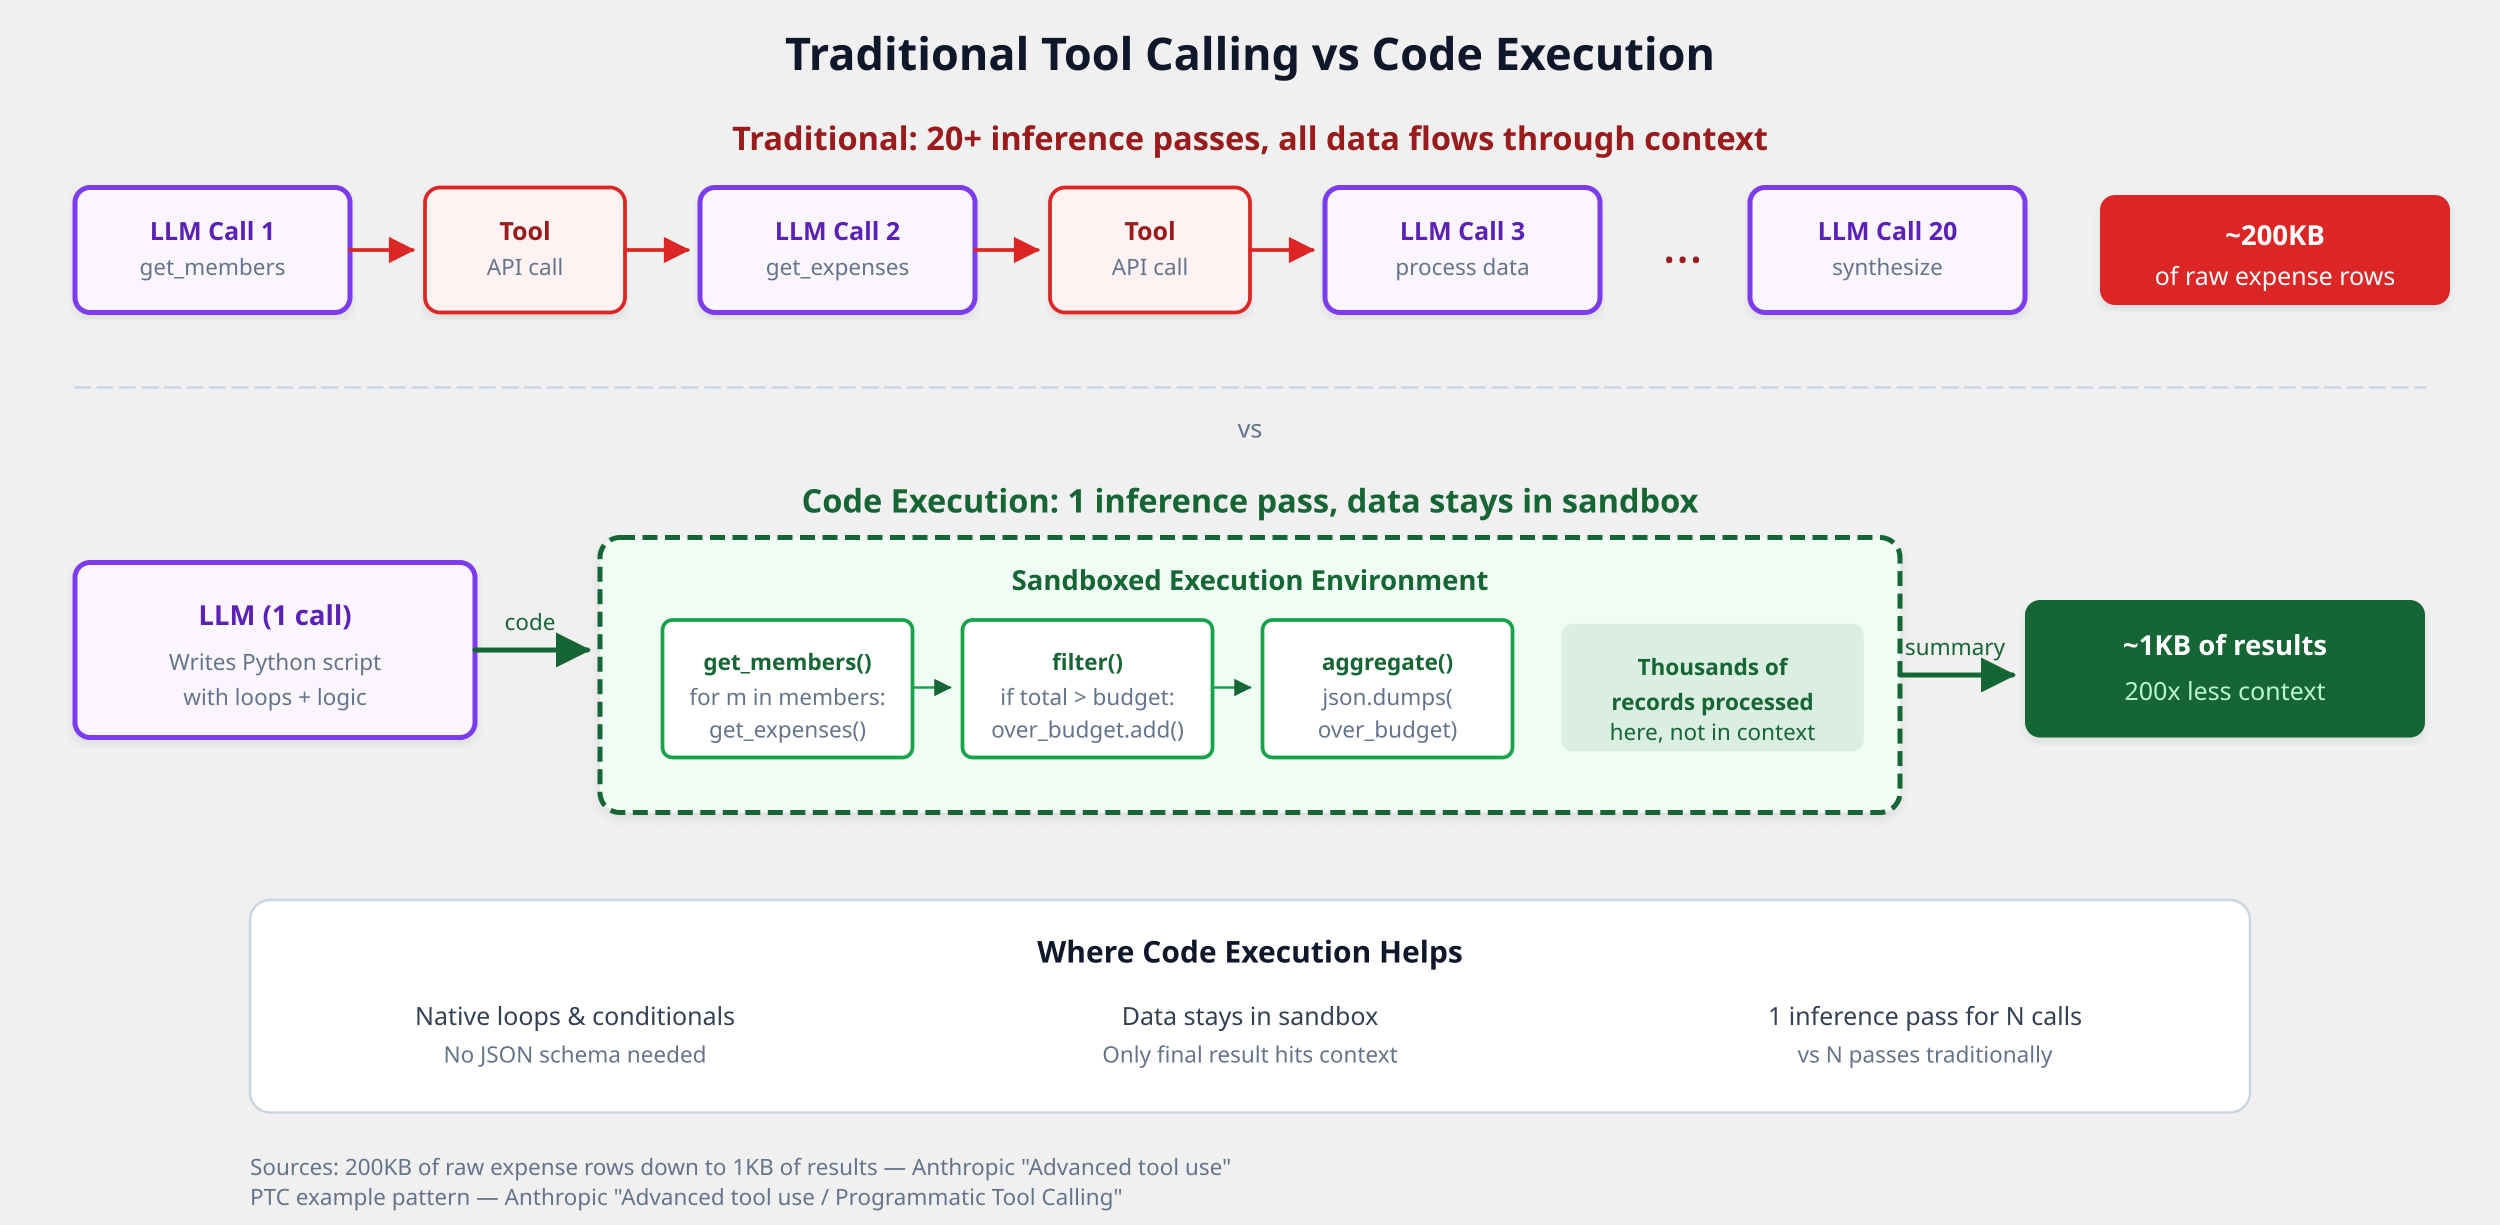
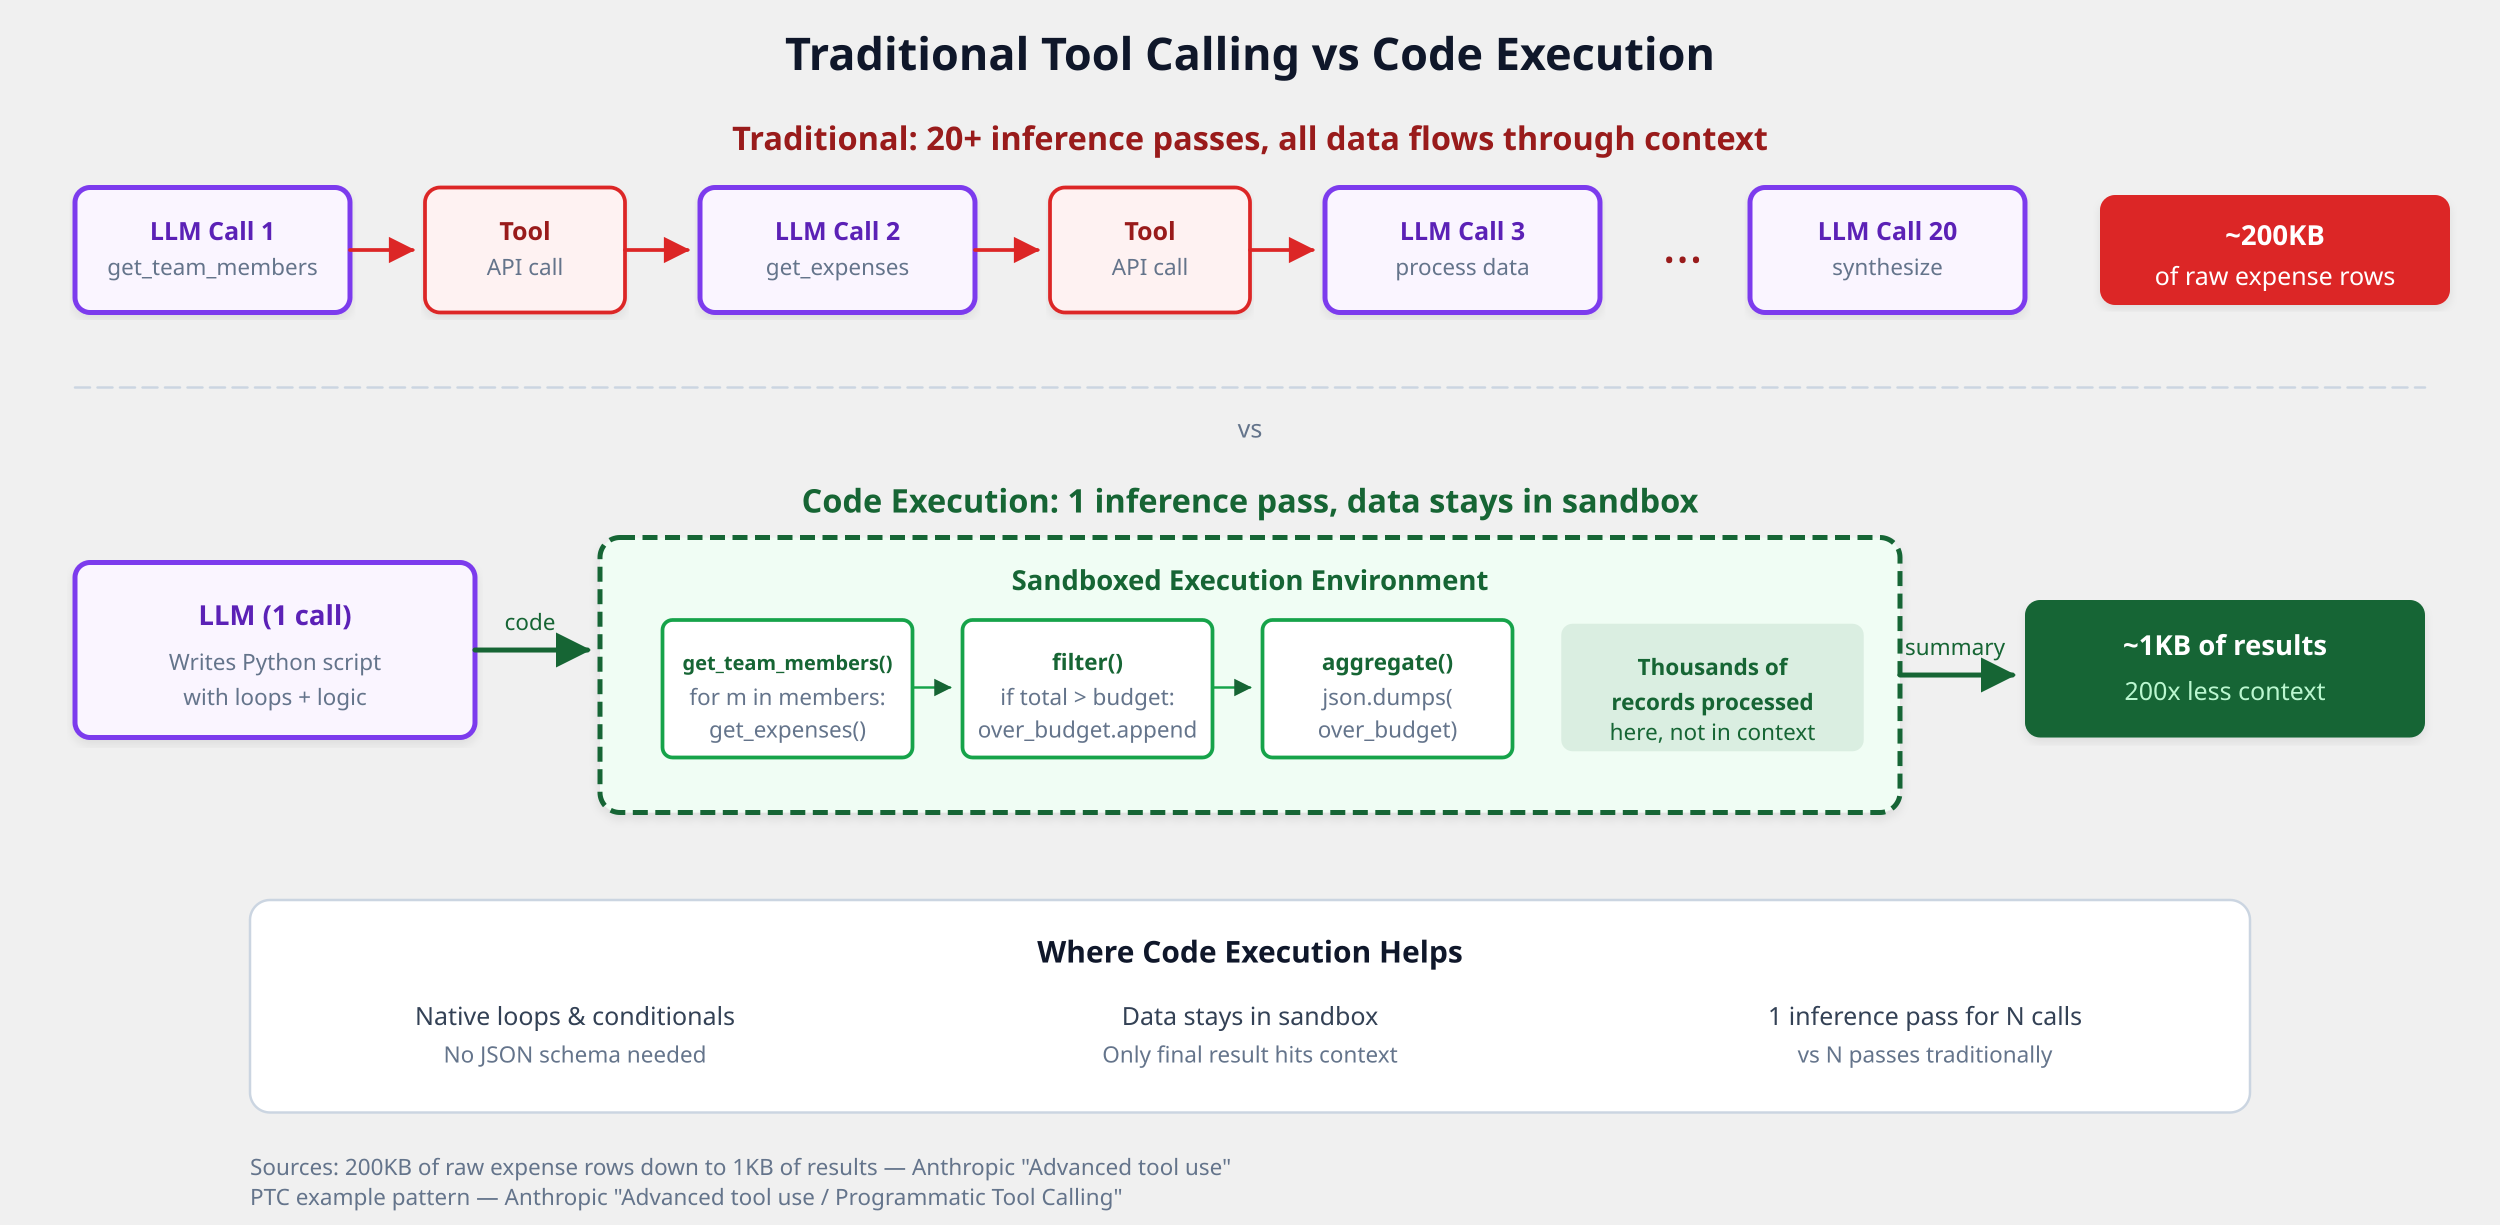
<svg xmlns="http://www.w3.org/2000/svg" viewBox="0 0 1000 490" font-family="'Segoe UI', system-ui, -apple-system, sans-serif" role="img" aria-label="Code Execution Flow" data-visual-system="evidence-plate-v1" preserveAspectRatio="xMidYMid meet" shape-rendering="geometricPrecision" text-rendering="geometricPrecision">
  <defs>
    <filter id="shadowC" x="-2%" y="-2%" width="104%" height="108%">
      <feDropShadow dx="0" dy="2" stdDeviation="2" flood-opacity="0.08" />
    </filter>
    <marker id="arrowC" viewBox="0 0 10 10" refX="9" refY="5" markerWidth="7" markerHeight="7" orient="auto-start-reverse">
      <path d="M 0 0 L 10 5 L 0 10 z" fill="#334155" />
    </marker>
    <marker id="arrowRed" viewBox="0 0 10 10" refX="9" refY="5" markerWidth="7" markerHeight="7" orient="auto-start-reverse">
      <path d="M 0 0 L 10 5 L 0 10 z" fill="#dc2626" />
    </marker>
    <marker id="arrowGreen" viewBox="0 0 10 10" refX="9" refY="5" markerWidth="7" markerHeight="7" orient="auto-start-reverse">
      <path d="M 0 0 L 10 5 L 0 10 z" fill="#166534" />
    </marker>
  </defs>
  <style data-visual-system="evidence-plate-v1">
    * { animation: none !important; }
    .anim-box, .bar, .bar-text, .seq-item, .t-box, .flow { opacity: 1 !important; transform: none !important; }
    path, line, polyline { stroke-linecap: round; stroke-linejoin: round; }
  </style>
  <text y="28" text-anchor="middle" font-size="18" font-weight="700" fill="#0f172a" x="500">Traditional Tool Calling vs Code Execution</text>
  <text y="60" text-anchor="middle" font-size="13" font-weight="600" fill="#991b1b" x="500">Traditional: 20+ inference passes, all data flows through context</text>
  <rect x="30" y="75" width="110" height="50" rx="6" fill="#faf5ff" stroke="#7c3aed" stroke-width="2" filter="url(#shadowC)" />
  <text y="96" text-anchor="middle" font-size="10" font-weight="600" fill="#5b21b6" x="85">LLM Call 1</text>
-   <text y="110" text-anchor="middle" font-size="9" fill="#64748b" x="85">get_members</text>
+   <text y="110" text-anchor="middle" font-size="9" fill="#64748b" x="85">get_team_members</text>
  <line x1="140" y1="100" x2="165" y2="100" stroke="#dc2626" stroke-width="1.5" marker-end="url(#arrowRed)" />
  <rect x="170" y="75" width="80" height="50" rx="6" fill="#fef2f2" stroke="#dc2626" stroke-width="1.5" filter="url(#shadowC)" />
  <text y="96" text-anchor="middle" font-size="10" font-weight="600" fill="#991b1b" x="210">Tool</text>
  <text y="110" text-anchor="middle" font-size="9" fill="#64748b" x="210">API call</text>
  <line x1="250" y1="100" x2="275" y2="100" stroke="#dc2626" stroke-width="1.5" marker-end="url(#arrowRed)" />
  <rect x="280" y="75" width="110" height="50" rx="6" fill="#faf5ff" stroke="#7c3aed" stroke-width="2" filter="url(#shadowC)" />
  <text y="96" text-anchor="middle" font-size="10" font-weight="600" fill="#5b21b6" x="335">LLM Call 2</text>
  <text y="110" text-anchor="middle" font-size="9" fill="#64748b" x="335">get_expenses</text>
  <line x1="390" y1="100" x2="415" y2="100" stroke="#dc2626" stroke-width="1.5" marker-end="url(#arrowRed)" />
  <rect x="420" y="75" width="80" height="50" rx="6" fill="#fef2f2" stroke="#dc2626" stroke-width="1.5" filter="url(#shadowC)" />
  <text y="96" text-anchor="middle" font-size="10" font-weight="600" fill="#991b1b" x="460">Tool</text>
  <text y="110" text-anchor="middle" font-size="9" fill="#64748b" x="460">API call</text>
  <line x1="500" y1="100" x2="525" y2="100" stroke="#dc2626" stroke-width="1.5" marker-end="url(#arrowRed)" />
  <rect x="530" y="75" width="110" height="50" rx="6" fill="#faf5ff" stroke="#7c3aed" stroke-width="2" filter="url(#shadowC)" />
  <text y="96" text-anchor="middle" font-size="10" font-weight="600" fill="#5b21b6" x="585">LLM Call 3</text>
  <text y="110" text-anchor="middle" font-size="9" fill="#64748b" x="585">process data</text>
  <text y="105" font-size="20" fill="#991b1b" x="665">...</text>
  <rect x="700" y="75" width="110" height="50" rx="6" fill="#faf5ff" stroke="#7c3aed" stroke-width="2" filter="url(#shadowC)" />
  <text y="96" text-anchor="middle" font-size="10" font-weight="600" fill="#5b21b6" x="755">LLM Call 20</text>
  <text y="110" text-anchor="middle" font-size="9" fill="#64748b" x="755">synthesize</text>
  <rect x="840" y="78" width="140" height="44" rx="6" fill="#dc2626" filter="url(#shadowC)" />
  <text y="98" text-anchor="middle" font-size="11" font-weight="600" fill="#ffffff" x="910">~200KB</text>
  <text y="114" text-anchor="middle" font-size="10" fill="#ffffff" x="910">of raw expense rows</text>
  <line x1="30" y1="155" x2="970" y2="155" stroke="#cbd5e1" stroke-width="1" stroke-dasharray="6,3" />
  <text y="175" text-anchor="middle" font-size="10" fill="#64748b" x="500">vs</text>
  <text y="205" text-anchor="middle" font-size="13" font-weight="600" fill="#166534" x="500">Code Execution: 1 inference pass, data stays in sandbox</text>
  <rect x="30" y="225" width="160" height="70" rx="6" fill="#faf5ff" stroke="#7c3aed" stroke-width="2" filter="url(#shadowC)" />
  <text y="250" text-anchor="middle" font-size="11" font-weight="600" fill="#5b21b6" x="110">LLM (1 call)</text>
  <text y="268" text-anchor="middle" font-size="9" fill="#64748b" x="110">Writes Python script</text>
  <text y="282" text-anchor="middle" font-size="9" fill="#64748b" x="110">with loops + logic</text>
  <line x1="190" y1="260" x2="235" y2="260" stroke="#166534" stroke-width="2" marker-end="url(#arrowGreen)" />
  <text y="252" text-anchor="middle" font-size="9" fill="#166534" x="212">code</text>
  <rect x="240" y="215" width="520" height="110" rx="8" fill="#f0fdf4" stroke="#166534" stroke-width="2" stroke-dasharray="6,3" filter="url(#shadowC)" />
  <text y="236" text-anchor="middle" font-size="11" font-weight="600" fill="#166534" x="500">Sandboxed Execution Environment</text>
  <rect x="265" y="248" width="100" height="55" rx="4" fill="#ffffff" stroke="#16a34a" stroke-width="1.5" />
-   <text y="268" text-anchor="middle" font-size="9" font-weight="600" fill="#166534" x="315">get_members()</text>
+   <text y="268" text-anchor="middle" font-size="8" font-weight="600" fill="#166534" x="315">get_team_members()</text>
  <text y="282" text-anchor="middle" font-size="9" fill="#64748b" x="315">for m in members:</text>
  <text y="295" text-anchor="middle" font-size="9" fill="#64748b" x="315">get_expenses()</text>
  <rect x="385" y="248" width="100" height="55" rx="4" fill="#ffffff" stroke="#16a34a" stroke-width="1.5" />
  <text y="268" text-anchor="middle" font-size="9" font-weight="600" fill="#166534" x="435">filter()</text>
  <text y="282" text-anchor="middle" font-size="9" fill="#64748b" x="435">if total &gt; budget:</text>
-   <text y="295" text-anchor="middle" font-size="9" fill="#64748b" x="435">over_budget.add()</text>
+   <text y="295" text-anchor="middle" font-size="9" fill="#64748b" x="435">over_budget.append</text>
  <rect x="505" y="248" width="100" height="55" rx="4" fill="#ffffff" stroke="#16a34a" stroke-width="1.5" />
  <text y="268" text-anchor="middle" font-size="9" font-weight="600" fill="#166534" x="555">aggregate()</text>
  <text y="282" text-anchor="middle" font-size="9" fill="#64748b" x="555">json.dumps(</text>
  <text y="295" text-anchor="middle" font-size="9" fill="#64748b" x="555">over_budget)</text>
  <line x1="365" y1="275" x2="380" y2="275" stroke="#16a34a" stroke-width="1" marker-end="url(#arrowGreen)" />
  <line x1="485" y1="275" x2="500" y2="275" stroke="#16a34a" stroke-width="1" marker-end="url(#arrowGreen)" />
  <rect x="625" y="250" width="120" height="50" rx="4" fill="#166534" opacity="0.1" stroke="#166534" stroke-width="1" />
  <text y="270" text-anchor="middle" font-size="9" font-weight="600" fill="#166534" x="685">Thousands of</text>
  <text y="284" text-anchor="middle" font-size="9" font-weight="600" fill="#166534" x="685">records processed</text>
  <text y="296" text-anchor="middle" font-size="9" fill="#166534" x="685">here, not in context</text>
  <line x1="760" y1="270" x2="805" y2="270" stroke="#166534" stroke-width="2" marker-end="url(#arrowGreen)" />
  <text y="262" text-anchor="middle" font-size="9" fill="#166534" x="782">summary</text>
  <rect x="810" y="240" width="160" height="55" rx="6" fill="#166534" filter="url(#shadowC)" />
  <text y="262" text-anchor="middle" font-size="11" font-weight="600" fill="#ffffff" x="890">~1KB of results</text>
  <text y="280" text-anchor="middle" font-size="10" fill="#bbf7d0" x="890">200x less context</text>
  <rect x="100" y="360" width="800" height="85" rx="8" fill="#ffffff" stroke="#cbd5e1" stroke-width="1" />
  <text y="385" text-anchor="middle" font-size="12" font-weight="600" fill="#0f172a" x="500">Where Code Execution Helps</text>
  <text y="410" text-anchor="middle" font-size="10" fill="#334155" x="230">Native loops &amp; conditionals</text>
  <text y="425" text-anchor="middle" font-size="9" fill="#64748b" x="230">No JSON schema needed</text>
  <text y="410" text-anchor="middle" font-size="10" fill="#334155" x="500">Data stays in sandbox</text>
  <text y="425" text-anchor="middle" font-size="9" fill="#64748b" x="500">Only final result hits context</text>
  <text y="410" text-anchor="middle" font-size="10" fill="#334155" x="770">1 inference pass for N calls</text>
  <text y="425" text-anchor="middle" font-size="9" fill="#64748b" x="770">vs N passes traditionally</text>
  <text y="470" font-size="9" fill="#64748b" x="100">Sources: 200KB of raw expense rows down to 1KB of results — Anthropic "Advanced tool use"</text>
  <text y="482" font-size="9" fill="#64748b" x="100">PTC example pattern — Anthropic "Advanced tool use / Programmatic Tool Calling"</text>
</svg>
